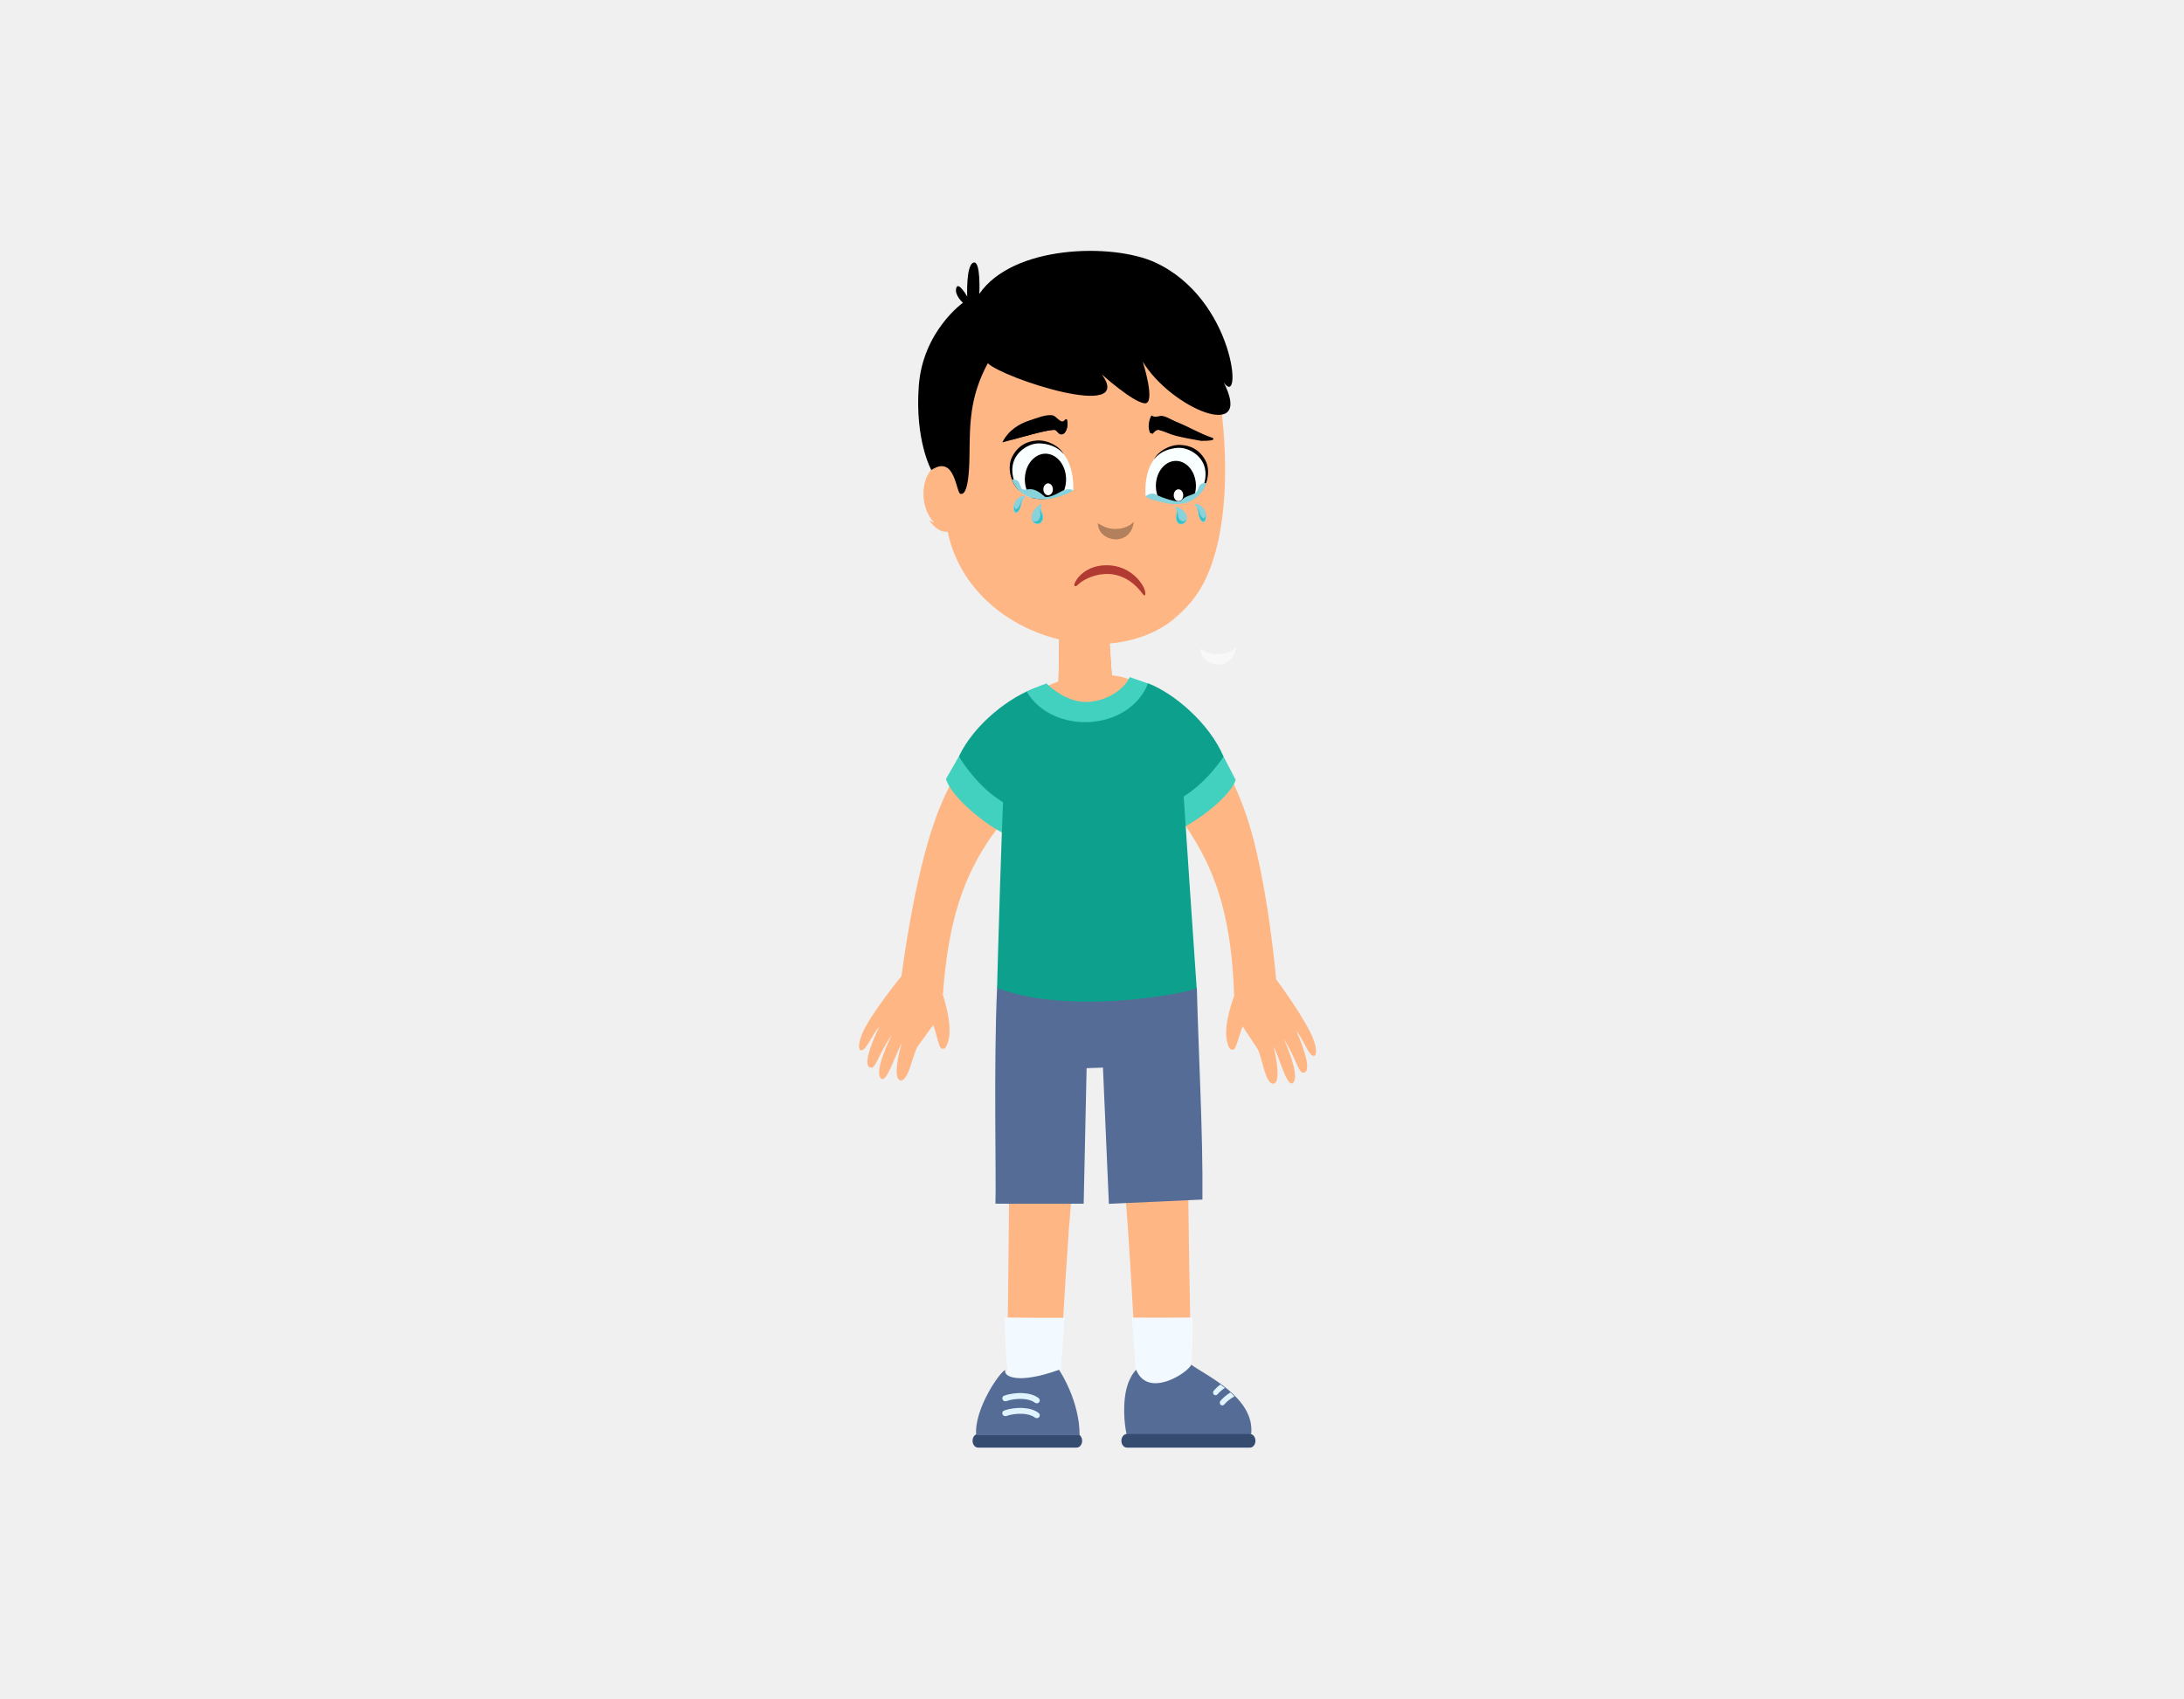
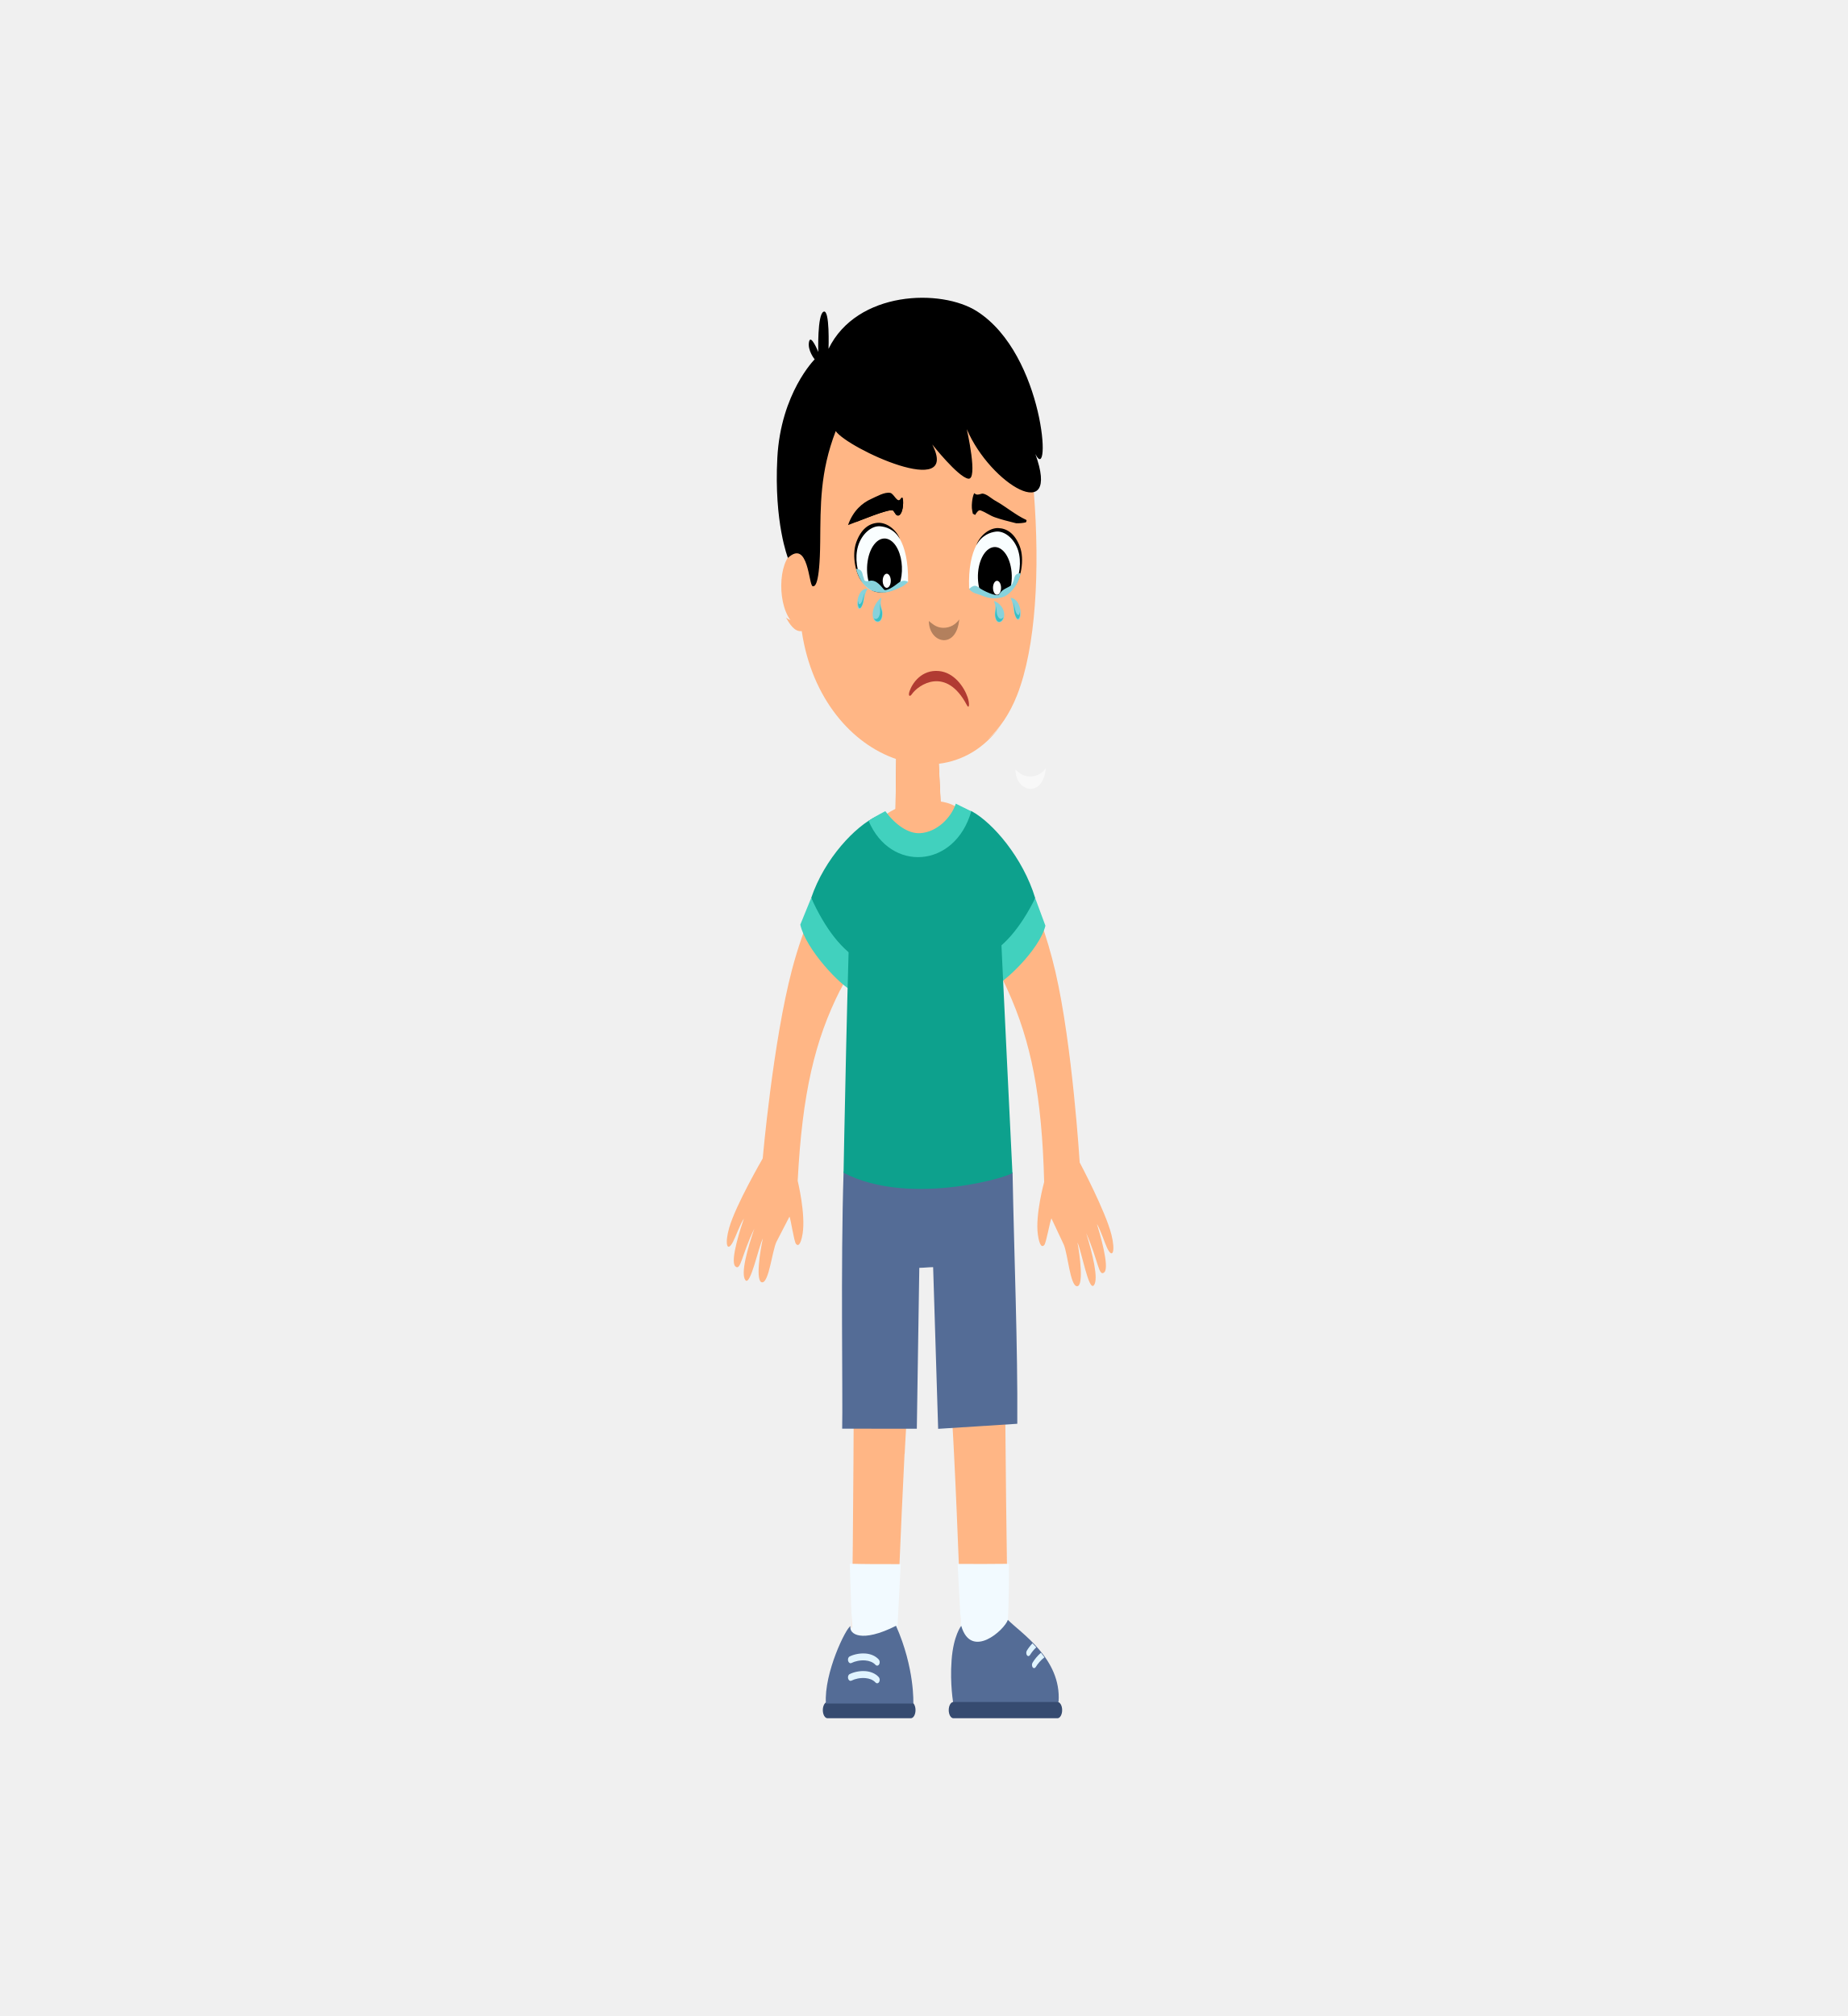
- <svg xmlns="http://www.w3.org/2000/svg" width="450" height="350" viewBox="0 0 450 350" fill="none">
-   <path opacity="0.14" fill-rule="evenodd" clip-rule="evenodd" d="M218.525 126.296L225.75 128.461L226.359 140.78L222.432 142.164L218.32 141.981L218.525 126.296Z" fill="#020202" />
-   <path fill-rule="evenodd" clip-rule="evenodd" d="M218.366 126.296L228.331 128.461L229.171 140.78L223.755 142.164L218.083 141.981L218.366 126.296Z" fill="#E8935A" />
-   <path fill-rule="evenodd" clip-rule="evenodd" d="M221.602 209.331C218.981 202.046 207.568 202.264 207.732 219.887C207.732 220.295 207.735 220.71 207.747 221.138C207.879 225.749 207.928 231.917 207.927 238.571C207.918 258.436 207.473 282.421 207.473 282.421C207.473 282.421 206.343 286.983 209.174 288.784C212.005 290.584 219.516 288.966 218.437 282.421C218.437 282.421 219.383 265.122 220.294 252.408C220.304 252.408 220.314 252.409 220.325 252.409C220.389 251.517 220.454 250.649 220.518 249.812C221.192 240.925 222.739 228.617 222.725 219.453C222.74 215.247 222.442 211.667 221.602 209.331Z" fill="#FFB685" />
-   <path fill-rule="evenodd" clip-rule="evenodd" d="M270.672 214.328C269.221 210.232 262.949 201.815 262.949 201.815C262.949 201.815 261.19 181.416 257.022 168.656C252.854 155.895 246.013 148.755 246.013 148.755C243.79 146.047 240.149 145.656 237.294 149.912C237.204 150.045 237.12 150.181 237.041 150.318C236.247 151.687 235.937 153.248 235.939 154.803C235.943 158.067 237.323 161.302 238.492 162.677C238.824 163.068 239.149 163.455 239.469 163.841C239.651 164.06 239.826 164.277 240.005 164.496C240.142 164.664 240.282 164.833 240.417 165.001C240.575 165.196 240.727 165.391 240.882 165.585C241.034 165.777 241.188 165.969 241.338 166.161C241.466 166.325 241.59 166.487 241.715 166.651C241.887 166.874 242.06 167.096 242.227 167.318C242.33 167.456 242.43 167.592 242.532 167.729C242.717 167.977 242.902 168.225 243.081 168.472C243.167 168.59 243.249 168.707 243.334 168.825C243.525 169.091 243.716 169.358 243.901 169.625C243.973 169.727 244.042 169.83 244.113 169.933C244.306 170.214 244.499 170.495 244.686 170.777C244.748 170.869 244.807 170.961 244.868 171.053C245.061 171.345 245.251 171.638 245.437 171.931C251.109 180.862 253.754 190.226 254.297 205.206C254.297 205.206 252.114 210.825 252.756 214.297C253.164 216.404 253.842 216.571 254.33 216.143C254.828 215.703 255.725 211.941 256.068 211.529L259.085 216.097C260.069 217.757 260.641 223.29 262.308 223.305C263.978 223.321 262.995 217.845 262.401 215.701C263.404 217.188 265.13 224.201 266.387 223.153C267.645 222.106 266.041 217.595 264.543 214.103C267.487 218.817 267.565 221.768 268.944 220.887C270.326 220.006 267.72 213.801 267.141 212.498C267.982 213.427 269.061 215.822 269.639 216.675C271.004 218.688 271.681 217.176 270.672 214.328Z" fill="#FFB685" />
-   <path fill-rule="evenodd" clip-rule="evenodd" d="M233.957 140.792C232.921 139.858 231.069 139.365 229.09 139.151L228.643 132.598C234.358 132.1 239.724 129.958 243.724 125.959C242.756 126.885 241.682 127.69 240.523 128.377C243.429 126.507 245.917 123.944 247.734 120.631C252.292 112.322 253.272 99.064 251.789 85.502C249.584 65.299 235.286 55.608 221.728 56.529C218.68 56.736 215.845 57.358 213.239 58.333C207.414 59.447 203.001 61.627 201.47 63.725C200.622 64.887 199.66 67.296 198.84 70.398C194.541 77.419 192.795 86.357 194.125 95.449C189.62 96.424 189.026 104.335 192.527 107.681C192.151 107.56 191.777 107.406 191.406 107.222C192.277 108.291 193.494 109.742 195.258 109.564C197.704 121.345 207.54 129.187 218.259 131.775L218.104 140.418C216.476 140.976 215.038 141.683 214.122 142.514C216.151 143.406 220.146 145.565 224.04 145.565C227.933 145.565 232.316 143.444 233.957 140.792Z" fill="#FFB685" />
-   <path fill-rule="evenodd" clip-rule="evenodd" d="M204.648 171.891C205.411 170.793 206.224 169.705 207.087 168.616C208.468 166.903 209.973 165.184 211.618 163.419C211.759 163.268 211.905 163.088 212.051 162.89C213.899 160.805 216.294 154.645 213.637 150.297C210.941 145.882 207.289 146.068 204.969 148.645C204.969 148.645 203.857 149.705 202.229 151.754C199.747 154.802 195.825 160.41 192.89 168.337C188.257 180.846 185.75 201.125 185.75 201.125C185.75 201.125 179.178 209.176 177.577 213.185C176.465 215.975 177.084 217.523 178.523 215.588C179.132 214.77 180.297 212.438 181.172 211.559C180.546 212.826 177.717 218.878 179.062 219.836C180.409 220.793 180.594 217.85 183.709 213.307C182.083 216.712 180.316 221.128 181.534 222.245C182.752 223.363 184.732 216.456 185.789 215.027C185.117 217.135 183.936 222.548 185.601 222.628C187.269 222.707 188.044 217.213 189.088 215.612L192.27 211.221C192.596 211.651 193.352 215.459 193.837 215.929C194.308 216.384 194.99 216.254 195.475 214.172C196.244 210.741 194.271 205.002 194.271 205.002C195.379 189.834 198.443 180.577 204.627 171.861C204.634 171.871 204.641 171.881 204.648 171.891Z" fill="#FFB685" />
-   <path fill-rule="evenodd" clip-rule="evenodd" d="M244.847 247.033C244.845 246.833 244.843 246.633 244.841 246.432C244.836 245.915 244.831 245.399 244.826 244.882C244.826 244.825 244.825 244.769 244.825 244.712C244.819 244.048 244.814 243.385 244.809 242.724C244.809 242.717 244.809 242.711 244.809 242.704C244.76 235.952 244.761 229.426 244.855 224.187C244.856 224.156 244.856 224.124 244.857 224.093C244.865 223.609 244.875 223.138 244.885 222.677C244.887 222.61 244.889 222.543 244.89 222.476C244.901 222.022 244.912 221.578 244.924 221.149C244.924 221.146 244.924 221.143 244.924 221.14C245.453 202.709 233.731 202.372 231.068 209.769C228.582 216.68 230.841 234.465 231.941 247.196C231.982 247.669 232.021 248.136 232.059 248.594C232.092 249.006 232.124 249.413 232.155 249.812C232.212 250.579 232.271 251.373 232.329 252.183C233.239 264.911 234.096 282.493 234.096 282.493L238.439 292.25L245.457 281.459C245.457 281.459 245.043 265.118 244.861 248.359C244.856 247.917 244.851 247.475 244.847 247.033Z" fill="#FFB685" />
-   <path fill-rule="evenodd" clip-rule="evenodd" d="M201.522 295.486H221.834C222.457 295.486 222.966 296.12 222.966 296.896C222.966 297.671 222.455 298.305 221.834 298.305H201.522C200.901 298.305 200.389 297.671 200.389 296.896C200.389 296.12 200.899 295.486 201.522 295.486Z" fill="#364B70" />
-   <path fill-rule="evenodd" clip-rule="evenodd" d="M207.767 287.828C207.445 287.944 207.083 287.787 206.957 287.477C206.833 287.166 206.993 286.818 207.315 286.701C208.298 286.345 209.807 286.093 211.244 286.185C212.418 286.26 213.567 286.564 214.409 287.214C214.68 287.424 214.726 287.806 214.509 288.064C214.295 288.322 213.898 288.362 213.626 288.151C213.009 287.674 212.111 287.447 211.176 287.388C209.915 287.306 208.61 287.521 207.767 287.828Z" fill="#E0F4FF" />
-   <path fill-rule="evenodd" clip-rule="evenodd" d="M207.478 282.492L206.948 271.48C210.043 271.551 215.153 271.562 219.367 271.55C218.897 277.958 218.573 282.433 218.573 282.433C219.652 288.979 211.692 291.756 208.861 289.957C206.031 288.156 206.892 283.005 207.478 282.492Z" fill="#F2FAFF" />
-   <path fill-rule="evenodd" clip-rule="evenodd" d="M245.457 281.4C245.457 281.4 245.779 277.243 245.701 271.495C241.775 271.528 237.028 271.539 233.224 271.512C233.686 277.819 234.028 282.442 234.028 282.442L238.437 292.25L245.457 281.4Z" fill="#F2FAFF" />
-   <path fill-rule="evenodd" clip-rule="evenodd" d="M207.127 282.317C206.062 282.59 200.643 290.427 201.14 295.75H222.427C222.427 295.75 222.823 289.666 218.222 282.258C209.763 285.306 206.714 283.675 207.127 282.317Z" fill="#546C96" />
-   <path fill-rule="evenodd" clip-rule="evenodd" d="M234.098 282.259C234.098 282.259 232.195 283.943 231.752 288.197C231.307 292.452 232.188 295.814 232.188 295.814L255.18 296.904L257.806 295.432C258.532 287.968 248.535 283.461 245.457 281.225C244.644 282.962 236.518 288.223 234.098 282.259Z" fill="#546C96" />
-   <path fill-rule="evenodd" clip-rule="evenodd" d="M254.364 287.726C254.09 287.455 253.805 287.192 253.515 286.935C252.68 287.451 251.943 288.099 251.47 288.662C251.271 288.898 251.285 289.26 251.499 289.468C251.715 289.675 252.05 289.65 252.25 289.414C252.716 288.857 253.496 288.2 254.364 287.726Z" fill="#E0F4FF" />
-   <path fill-rule="evenodd" clip-rule="evenodd" d="M252.379 285.992C252.073 285.754 251.764 285.522 251.454 285.299C250.902 285.709 250.424 286.16 250.083 286.566C249.883 286.805 249.897 287.165 250.111 287.373C250.325 287.58 250.662 287.555 250.862 287.319C251.217 286.892 251.756 286.409 252.379 285.992Z" fill="#E0F4FF" />
-   <path fill-rule="evenodd" clip-rule="evenodd" d="M232.188 295.486H257.545C258.169 295.486 258.677 296.12 258.677 296.896C258.677 297.671 258.166 298.305 257.545 298.305H232.188C231.566 298.305 231.055 297.671 231.055 296.896C231.056 296.12 231.564 295.486 232.188 295.486Z" fill="#364B70" />
-   <path fill-rule="evenodd" clip-rule="evenodd" d="M205.441 203.601C204.717 219.36 205.284 242.697 205.106 248.034L223.285 248.045L223.89 220.111C225.046 220.102 226.101 220.001 227.258 219.992L228.48 248.063L247.751 247.183C247.88 233.607 246.984 218.121 246.602 203.59C246.602 203.59 211.78 189.244 205.441 203.601Z" fill="#546C96" />
-   <path fill-rule="evenodd" clip-rule="evenodd" d="M252.123 155.931C250.342 160.139 243.612 165.191 238.652 166.813C231.384 159.627 226.292 144.196 235.109 142.084C235.952 141.883 235.764 140.492 236.706 140.86C241.815 142.862 249.122 148.9 252.123 155.931Z" fill="#0DA18D" />
-   <path fill-rule="evenodd" clip-rule="evenodd" d="M197.564 155.885C199.188 160.189 205.727 165.619 210.622 167.521C218.145 160.756 223.799 145.631 215.068 143.019C214.233 142.769 214.472 141.39 213.517 141.705C208.34 143.415 200.819 149.031 197.564 155.885Z" fill="#0DA18D" />
-   <path fill-rule="evenodd" clip-rule="evenodd" d="M252.123 155.931C248.656 160.911 244.247 164.842 239.148 166.269L241.551 171.452C244.37 170.819 253.164 164.885 254.605 160.717L252.123 155.931Z" fill="#41D1BE" />
-   <path fill-rule="evenodd" clip-rule="evenodd" d="M197.564 155.885C200.845 161.056 205.106 165.234 210.145 166.948L207.556 171.992C204.762 171.198 196.195 164.769 194.908 160.523L197.564 155.885Z" fill="#41D1BE" />
-   <path fill-rule="evenodd" clip-rule="evenodd" d="M205.441 203.601C205.441 203.601 206.513 162.168 207.282 154.354C207.964 147.439 210.807 143.389 215.216 141.405C219.136 146.724 229.707 146.873 233.088 139.951C238.792 140.917 242.666 144.265 243.24 153.838C243.947 165.613 246.563 203.558 246.563 203.558C247.731 203.921 221.968 209.769 205.441 203.601Z" fill="#0DA18D" />
-   <path fill-rule="evenodd" clip-rule="evenodd" d="M215.609 140.83C218.044 143.178 221.191 144.763 224.063 144.648C228.137 144.486 231.637 141.999 232.775 139.523L236.543 140.857C232.542 150.794 216.854 151.503 211.541 142.506C212.104 142.245 213.549 141.57 215.609 140.83Z" fill="#41D1BE" />
-   <path fill-rule="evenodd" clip-rule="evenodd" d="M197.912 101.771C198.445 101.853 199.647 101.7 199.755 94.053C199.846 87.773 199.667 81.989 203.535 74.842C206.439 77.844 233.996 86.912 227.043 77.167C227.043 77.167 233.284 82.786 235.792 83.104C238.299 83.422 235.453 74.514 235.453 74.514C241.297 84.187 258.466 91.298 252.153 78.822C256.094 84.467 254.445 61.591 237.964 54.058C229.218 50.063 208.699 50.455 201.78 60.562C201.78 60.562 202.138 53.612 200.575 54.111C199.013 54.612 199.288 61.108 199.288 61.108C199.288 61.108 197.447 57.868 197.031 59.35C196.614 60.833 198.406 62.384 198.406 62.384C198.406 62.384 190.155 68.246 189.314 79.478C188.472 90.711 191.892 96.86 191.892 96.86C196.892 93.544 196.949 101.622 197.912 101.771Z" fill="black" />
-   <path opacity="0.3" fill-rule="evenodd" clip-rule="evenodd" d="M233.615 107.527C232.951 112.848 226.245 111.735 226.213 107.811C226.962 108.238 227.846 108.869 229.317 108.978C230.582 109.075 232.399 108.799 233.615 107.527Z" fill="black" />
-   <path opacity="0.5" fill-rule="evenodd" clip-rule="evenodd" d="M254.708 133.34C254.044 138.661 247.338 137.548 247.306 133.623C248.056 134.05 248.939 134.681 250.411 134.791C251.676 134.888 253.493 134.612 254.708 133.34Z" fill="white" />
-   <path fill-rule="evenodd" clip-rule="evenodd" d="M221.517 119.994C222.173 118.616 224.444 116.216 228.67 116.499C232.351 116.745 234.777 119.229 235.656 121.054C236.192 122.165 236.052 123.201 235.466 122.411C230.385 115.535 223.584 118.951 222.111 120.486C221.553 121.064 221.117 120.831 221.517 119.994Z" fill="#B13B32" />
-   <path d="M221.157 101.015C221.157 101.015 220.176 101.562 218.755 102.045C216.988 102.681 214.525 103.228 212.43 102.54C211.581 102.286 210.794 101.829 210.13 101.092C205.725 96.181 210.651 90.853 214.371 91.081C217.805 91.298 221.28 93.971 221.157 101.015Z" fill="#F9FEFF" />
-   <path d="M208.544 94.132C209.705 91.871 211.558 90.903 213.699 90.769C215.889 90.637 218.31 91.948 219.173 93.583C217.737 91.822 215.637 91.449 214.351 91.37C212.304 91.238 209.847 92.671 208.958 94.852C208.169 96.792 208.63 99.418 210.247 101.216C208.483 100.108 207.334 96.487 208.544 94.132Z" fill="black" />
-   <path d="M218.755 102.045C216.988 102.681 214.524 103.228 212.43 102.539C212.163 102.222 211.949 101.866 211.755 101.472C210.56 98.953 211.234 95.711 213.257 94.224C215.27 92.736 217.877 93.576 219.072 96.092C219.992 98.014 219.808 100.379 218.755 102.045Z" fill="black" />
-   <path d="M216.808 100.207C217.085 100.789 216.931 101.542 216.463 101.884C215.994 102.229 215.391 102.036 215.114 101.454C214.837 100.871 214.992 100.12 215.46 99.775C215.929 99.432 216.532 99.624 216.808 100.207Z" fill="#FEFFFE" />
-   <path d="M246.972 101.817C246.614 102.249 246.205 102.589 245.766 102.845C243.732 104.117 241.045 103.799 239.011 103.225C237.284 102.759 236.016 102.122 236.016 102.122C235.689 95.128 239.062 92.353 242.475 92.023C246.165 91.655 251.212 96.78 246.972 101.817Z" fill="#F9FEFF" />
-   <path d="M248.351 94.84C247.134 92.634 245.263 91.737 243.131 91.68C240.951 91.623 238.583 93.011 237.771 94.668C239.149 92.867 241.224 92.422 242.5 92.299C244.531 92.097 247.015 93.436 247.961 95.57C248.8 97.47 248.417 100.096 246.862 101.941C248.585 100.779 249.622 97.137 248.351 94.84Z" fill="black" />
-   <path d="M245.766 102.845C243.732 104.118 241.044 103.8 239.011 103.228C238.683 102.706 238.438 102.095 238.295 101.409C237.723 98.662 239.041 95.863 241.249 95.138C243.456 94.427 245.704 96.066 246.277 98.813C246.583 100.252 246.368 101.688 245.766 102.845Z" fill="black" />
-   <path d="M243.766 101.743C243.903 102.394 243.59 103.059 243.066 103.228C242.543 103.4 242.008 103.01 241.872 102.356C241.735 101.706 242.048 101.042 242.572 100.871C243.095 100.702 243.629 101.092 243.766 101.743Z" fill="#FEFFFE" />
-   <path d="M219.046 89.425C219.826 89.044 220.086 87.537 219.898 86.586C219.834 86.263 219.513 86.372 219.367 86.556C218.605 87.527 217.747 85.709 216.828 85.572C215.455 85.369 213.464 86.209 212.119 86.641C210.088 87.289 207.778 88.625 206.529 91.159C209.426 90.404 216.806 88.166 217.519 88.65C217.816 88.852 218.09 89.331 218.4 89.445C218.641 89.532 218.856 89.517 219.046 89.425Z" fill="black" />
-   <path d="M219.95 87.127C219.797 87.589 219.575 88.002 219.273 88.22C219.041 88.389 218.761 88.285 218.529 88.208C217.654 87.915 217.192 87.296 216.177 87.584C214.316 88.116 212.48 88.829 210.687 89.641C209.875 90.009 209.024 90.337 208.184 90.707C211.581 89.765 216.918 88.243 217.519 88.65C217.818 88.849 218.09 89.331 218.4 89.445C218.642 89.532 218.858 89.517 219.046 89.425C219.69 89.112 219.973 88.029 219.95 87.127Z" fill="black" />
-   <path d="M238.785 88.608C239.961 88.898 241.108 89.519 242.304 89.813C243.866 90.193 245.432 90.483 247.01 90.759C247.167 90.786 247.325 90.813 247.484 90.843C248.262 90.858 249.037 90.821 249.809 90.692C249.922 90.672 250.116 90.319 249.938 90.262C247.243 89.38 244.992 87.944 242.333 86.906C241.5 86.581 239.941 85.535 239.048 85.719C238.293 85.878 237.838 85.999 237.282 85.615C236.958 85.977 236.802 86.698 236.732 87.157C236.676 87.53 236.664 87.882 236.692 88.215C236.741 88.531 236.825 88.854 236.929 89.181C237.113 89.268 237.303 89.33 237.492 89.4C237.857 88.97 238.316 88.491 238.785 88.608Z" fill="black" />
-   <path d="M208.519 98.774C210.201 98.801 209.973 99.758 210.271 100.169C210.57 100.58 210.162 101.08 211.838 100.831C213.513 100.58 214.791 101.984 215.288 102.354C215.787 102.723 217.704 101.833 218.76 101.216C219.944 100.524 221.017 100.952 221.157 101.015C220.124 101.827 219.189 102.02 217.797 102.431C215.959 102.976 214.535 102.981 212.912 102.675C211.719 102.45 210.427 101.641 209.714 100.819C208.831 99.801 208.468 98.773 208.519 98.774Z" fill="#87D2DB" />
-   <path d="M248.544 99.514C246.862 99.542 247.091 100.499 246.792 100.91C246.493 101.32 246.811 101.501 245.186 102.065C243.799 102.547 243.705 102.884 243.209 103.255C242.71 103.624 239.36 102.574 238.304 101.956C237.119 101.265 236.157 102.223 236.016 102.286C237.049 103.098 237.865 103.021 239.257 103.432C241.095 103.976 242.588 103.974 244.212 103.668C245.405 103.443 246.747 102.397 247.46 101.575C248.343 100.557 248.595 99.514 248.544 99.514Z" fill="#87D2DB" />
-   <path d="M242.077 104.334C242.077 104.334 244.048 104.766 244.502 106.274C244.957 107.783 243.111 108.739 242.484 107.501C241.855 106.261 242.922 105.895 242.077 104.334Z" fill="#87D2DB" />
-   <path d="M243.217 107.216C242.497 106.587 242.877 105.93 242.496 105.211C242.677 106.086 242.093 106.505 242.558 107.423C243.004 108.303 244.117 107.976 244.405 107.143C244.062 107.455 243.603 107.553 243.217 107.216Z" fill="#38BFC4" />
-   <path d="M246.103 103.8C246.103 103.8 247.499 103.712 248.28 105.258C249.062 106.804 248.196 108.4 247.392 107.204C246.589 106.007 247.149 105.293 246.103 103.8Z" fill="#87D2DB" />
-   <path d="M247.769 106.676C247.105 106.184 247.21 105.233 246.732 104.546C247.134 105.465 246.82 106.211 247.416 107.097C247.986 107.944 248.531 107.133 248.384 106.208C248.267 106.652 248.123 106.939 247.769 106.676Z" fill="#38BFC4" />
-   <path d="M211.273 102.235C211.273 102.235 210.005 101.971 209.172 103.379C208.34 104.788 209.007 106.455 209.833 105.39C210.659 104.324 210.202 103.556 211.273 102.235Z" fill="#87D2DB" />
-   <path d="M209.53 104.827C210.175 104.432 210.152 103.492 210.64 102.881C210.204 103.728 210.433 104.493 209.821 105.283C209.234 106.038 208.799 105.179 209.005 104.295C209.077 104.742 209.185 105.039 209.53 104.827Z" fill="#38BFC4" />
-   <path d="M214.64 103.732C214.64 103.732 212.703 104.787 212.54 106.478C212.375 108.169 214.462 108.577 214.859 107.111C215.254 105.641 214.086 105.598 214.64 103.732Z" fill="#87D2DB" />
-   <path d="M214.047 107.046C214.66 106.177 214.138 105.62 214.386 104.764C214.375 105.718 215.06 105.966 214.766 107.054C214.485 108.095 213.277 108.106 212.813 107.339C213.227 107.553 213.719 107.511 214.047 107.046Z" fill="#38BFC4" />
-   <path fill-rule="evenodd" clip-rule="evenodd" d="M207.366 288.714C207.044 288.83 206.68 288.673 206.556 288.362C206.431 288.052 206.592 287.703 206.912 287.587C207.896 287.231 209.404 286.979 210.844 287.071C212.016 287.147 213.166 287.45 214.007 288.1C214.278 288.31 214.323 288.691 214.108 288.95C213.892 289.208 213.498 289.247 213.225 289.038C212.607 288.56 211.711 288.335 210.774 288.274C209.513 288.194 208.207 288.407 207.366 288.714Z" fill="#E0F4FF" />
-   <path fill-rule="evenodd" clip-rule="evenodd" d="M207.366 291.777C207.044 291.892 206.68 291.736 206.556 291.424C206.431 291.114 206.592 290.766 206.912 290.65C207.896 290.293 209.404 290.041 210.844 290.133C212.016 290.21 213.166 290.513 214.007 291.162C214.278 291.372 214.323 291.753 214.108 292.012C213.892 292.271 213.498 292.31 213.225 292.1C212.607 291.623 211.711 291.397 210.774 291.337C209.513 291.256 208.207 291.47 207.366 291.777Z" fill="#E0F4FF" />
+ <svg xmlns="http://www.w3.org/2000/svg" width="220" height="240" viewBox="0 0 220 240" fill="none">
+   <path opacity="0.14" fill-rule="evenodd" clip-rule="evenodd" d="M106.835 86.603L110.367 88.088L110.665 96.535L108.745 97.484L106.734 97.359L106.835 86.603Z" fill="#020202" />
+   <path fill-rule="evenodd" clip-rule="evenodd" d="M106.757 86.603L111.628 88.088L112.039 96.535L109.391 97.484L106.618 97.359L106.757 86.603Z" fill="#E8935A" />
+   <path fill-rule="evenodd" clip-rule="evenodd" d="M108.339 143.541C107.057 138.546 101.478 138.695 101.558 150.78C101.558 151.06 101.559 151.344 101.565 151.638C101.63 154.799 101.654 159.029 101.653 163.592C101.649 177.213 101.431 193.66 101.431 193.66C101.431 193.66 100.879 196.788 102.263 198.023C103.647 199.258 107.319 198.148 106.791 193.66C106.791 193.66 107.254 181.798 107.699 173.08C107.704 173.08 107.709 173.081 107.714 173.081C107.746 172.469 107.777 171.874 107.809 171.3C108.138 165.206 108.895 156.766 108.888 150.482C108.895 147.598 108.749 145.143 108.339 143.541Z" fill="#FFB685" />
+   <path fill-rule="evenodd" clip-rule="evenodd" d="M132.328 146.968C131.619 144.159 128.553 138.387 128.553 138.387C128.553 138.387 127.693 124.399 125.655 115.65C123.617 106.899 120.273 102.003 120.273 102.003C119.186 100.146 117.406 99.878 116.01 102.797C115.966 102.888 115.925 102.981 115.886 103.075C115.498 104.014 115.347 105.084 115.348 106.151C115.35 108.389 116.024 110.607 116.596 111.55C116.758 111.818 116.917 112.083 117.073 112.348C117.162 112.498 117.248 112.647 117.335 112.797C117.402 112.912 117.471 113.028 117.537 113.144C117.614 113.277 117.688 113.411 117.764 113.544C117.839 113.676 117.914 113.807 117.987 113.939C118.05 114.051 118.11 114.162 118.171 114.275C118.256 114.428 118.34 114.58 118.422 114.732C118.472 114.827 118.521 114.92 118.571 115.014C118.661 115.184 118.752 115.354 118.839 115.524C118.881 115.605 118.921 115.685 118.963 115.766C119.056 115.948 119.15 116.131 119.24 116.314C119.275 116.384 119.309 116.455 119.344 116.525C119.438 116.718 119.533 116.911 119.624 117.104C119.654 117.167 119.683 117.23 119.713 117.293C119.807 117.494 119.9 117.695 119.991 117.895C122.764 124.02 124.057 130.441 124.323 140.713C124.323 140.713 123.255 144.566 123.569 146.946C123.769 148.391 124.1 148.506 124.339 148.212C124.582 147.911 125.021 145.331 125.189 145.048L126.663 148.181C127.145 149.319 127.424 153.113 128.239 153.123C129.056 153.134 128.575 149.379 128.285 147.909C128.775 148.929 129.619 153.738 130.233 153.019C130.848 152.301 130.064 149.208 129.332 146.813C130.771 150.046 130.809 152.069 131.483 151.465C132.159 150.861 130.885 146.606 130.602 145.713C131.013 146.35 131.541 147.992 131.823 148.577C132.491 149.957 132.822 148.921 132.328 146.968Z" fill="#FFB685" />
+   <path fill-rule="evenodd" clip-rule="evenodd" d="M114.379 96.543C113.872 95.903 112.967 95.565 111.999 95.418L111.781 90.924C114.575 90.583 117.198 89.114 119.154 86.372C118.681 87.007 118.155 87.559 117.589 88.03C119.01 86.748 120.226 84.99 121.114 82.718C123.343 77.021 123.822 67.93 123.097 58.63C122.019 44.776 115.029 38.131 108.4 38.762C106.91 38.905 105.524 39.331 104.25 40C101.402 40.764 99.245 42.259 98.496 43.697C98.082 44.494 97.611 46.146 97.21 48.273C95.109 53.088 94.255 59.216 94.905 65.451C92.703 66.12 92.413 71.544 94.124 73.838C93.94 73.755 93.757 73.65 93.576 73.524C94.002 74.257 94.597 75.252 95.459 75.13C96.655 83.208 101.464 88.585 106.704 90.36L106.628 96.287C105.833 96.669 105.13 97.154 104.682 97.724C105.674 98.336 107.627 99.816 109.53 99.816C111.434 99.816 113.577 98.362 114.379 96.543Z" fill="#FFB685" />
+   <path fill-rule="evenodd" clip-rule="evenodd" d="M100.05 117.868C100.423 117.115 100.82 116.369 101.242 115.622C101.917 114.448 102.653 113.269 103.457 112.059C103.526 111.955 103.598 111.832 103.669 111.696C104.573 110.266 105.743 106.042 104.444 103.061C103.126 100.033 101.341 100.161 100.207 101.928C100.207 101.928 99.663 102.655 98.867 104.06C97.654 106.15 95.736 109.995 94.301 115.431C92.036 124.009 90.811 137.914 90.811 137.914C90.811 137.914 87.598 143.435 86.815 146.184C86.271 148.097 86.574 149.159 87.278 147.832C87.575 147.271 88.145 145.672 88.573 145.069C88.267 145.938 86.883 150.088 87.541 150.745C88.2 151.401 88.29 149.383 89.813 146.268C89.018 148.603 88.154 151.631 88.75 152.397C89.345 153.163 90.313 148.427 90.83 147.447C90.501 148.893 89.924 152.604 90.738 152.659C91.553 152.713 91.932 148.946 92.443 147.848L93.998 144.837C94.158 145.132 94.527 147.743 94.764 148.066C94.995 148.378 95.328 148.288 95.565 146.861C95.941 144.508 94.977 140.573 94.977 140.573C95.518 130.172 97.016 123.824 100.04 117.848C100.043 117.854 100.046 117.861 100.05 117.868Z" fill="#FFB685" />
+   <path fill-rule="evenodd" clip-rule="evenodd" d="M119.703 169.394C119.702 169.257 119.701 169.12 119.7 168.982C119.697 168.627 119.695 168.274 119.692 167.919C119.692 167.88 119.692 167.842 119.692 167.803C119.689 167.347 119.686 166.893 119.684 166.439C119.684 166.435 119.684 166.43 119.684 166.426C119.66 161.796 119.66 157.321 119.706 153.728C119.707 153.707 119.707 153.685 119.707 153.664C119.711 153.332 119.716 153.009 119.721 152.693C119.722 152.647 119.723 152.601 119.724 152.555C119.729 152.244 119.734 151.939 119.74 151.645C119.74 151.643 119.74 151.641 119.74 151.639C119.999 139 114.268 138.769 112.966 143.842C111.751 148.581 112.855 160.776 113.393 169.506C113.413 169.83 113.432 170.15 113.451 170.464C113.467 170.747 113.482 171.026 113.498 171.3C113.525 171.826 113.554 172.37 113.583 172.925C114.027 181.653 114.446 193.71 114.446 193.71L116.57 200.4L120.001 193C120.001 193 119.798 181.795 119.709 170.303C119.707 170 119.704 169.697 119.703 169.394Z" fill="#FFB685" />
+   <path fill-rule="evenodd" clip-rule="evenodd" d="M98.523 202.619H108.453C108.758 202.619 109.006 203.054 109.006 203.586C109.006 204.117 108.757 204.552 108.453 204.552H98.523C98.219 204.552 97.969 204.117 97.969 203.586C97.969 203.054 98.218 202.619 98.523 202.619Z" fill="#364B70" />
+   <path fill-rule="evenodd" clip-rule="evenodd" d="M101.576 197.368C101.418 197.447 101.241 197.34 101.18 197.127C101.119 196.914 101.197 196.675 101.355 196.595C101.835 196.351 102.573 196.178 103.276 196.241C103.85 196.293 104.411 196.501 104.823 196.947C104.955 197.091 104.978 197.353 104.872 197.53C104.767 197.707 104.573 197.734 104.44 197.589C104.138 197.262 103.699 197.107 103.242 197.066C102.626 197.01 101.988 197.157 101.576 197.368Z" fill="#E0F4FF" />
+   <path fill-rule="evenodd" clip-rule="evenodd" d="M101.434 193.709L101.174 186.158C102.688 186.206 105.186 186.214 107.246 186.206C107.016 190.6 106.858 193.668 106.858 193.668C107.385 198.157 103.494 200.061 102.11 198.828C100.726 197.593 101.147 194.061 101.434 193.709Z" fill="#F2FAFF" />
+   <path fill-rule="evenodd" clip-rule="evenodd" d="M120.002 192.96C120.002 192.96 120.159 190.109 120.121 186.168C118.202 186.191 115.881 186.198 114.021 186.18C114.247 190.504 114.415 193.674 114.415 193.674L116.57 200.4L120.002 192.96Z" fill="#F2FAFF" />
+   <path fill-rule="evenodd" clip-rule="evenodd" d="M101.263 193.589C100.742 193.776 98.093 199.15 98.336 202.8H108.743C108.743 202.8 108.937 198.628 106.687 193.548C102.552 195.638 101.061 194.52 101.263 193.589Z" fill="#546C96" />
+   <path fill-rule="evenodd" clip-rule="evenodd" d="M114.449 193.549C114.449 193.549 113.518 194.704 113.302 197.621C113.084 200.538 113.515 202.844 113.515 202.844L124.755 203.591L126.039 202.582C126.394 197.464 121.507 194.373 120.002 192.84C119.604 194.031 115.632 197.639 114.449 193.549Z" fill="#546C96" />
+   <path fill-rule="evenodd" clip-rule="evenodd" d="M124.356 197.298C124.222 197.112 124.082 196.932 123.941 196.755C123.532 197.109 123.172 197.554 122.941 197.94C122.844 198.101 122.85 198.35 122.955 198.492C123.061 198.634 123.224 198.617 123.322 198.455C123.55 198.073 123.931 197.623 124.356 197.298Z" fill="#E0F4FF" />
+   <path fill-rule="evenodd" clip-rule="evenodd" d="M123.385 196.109C123.236 195.946 123.084 195.786 122.933 195.634C122.663 195.915 122.429 196.224 122.263 196.502C122.165 196.666 122.172 196.913 122.276 197.056C122.381 197.198 122.546 197.18 122.643 197.019C122.817 196.726 123.081 196.395 123.385 196.109Z" fill="#E0F4FF" />
+   <path fill-rule="evenodd" clip-rule="evenodd" d="M113.515 202.619H125.912C126.217 202.619 126.465 203.054 126.465 203.586C126.465 204.117 126.215 204.552 125.912 204.552H113.515C113.211 204.552 112.961 204.117 112.961 203.586C112.961 203.054 113.21 202.619 113.515 202.619Z" fill="#364B70" />
+   <path fill-rule="evenodd" clip-rule="evenodd" d="M100.438 139.612C100.084 150.418 100.361 166.421 100.274 170.08L109.161 170.088L109.457 150.933C110.022 150.927 110.538 150.858 111.104 150.852L111.701 170.1L121.123 169.497C121.186 160.188 120.748 149.569 120.561 139.604C120.561 139.604 103.537 129.767 100.438 139.612Z" fill="#546C96" />
+   <path fill-rule="evenodd" clip-rule="evenodd" d="M123.261 106.924C122.391 109.81 119.1 113.274 116.675 114.386C113.122 109.459 110.633 98.877 114.943 97.429C115.355 97.291 115.264 96.337 115.724 96.59C118.222 97.963 121.794 102.103 123.261 106.924Z" fill="#0DA18D" />
+   <path fill-rule="evenodd" clip-rule="evenodd" d="M96.586 106.893C97.38 109.844 100.577 113.567 102.97 114.872C106.648 110.233 109.412 99.861 105.143 98.07C104.735 97.899 104.852 96.953 104.385 97.169C101.854 98.342 98.177 102.193 96.586 106.893Z" fill="#0DA18D" />
+   <path fill-rule="evenodd" clip-rule="evenodd" d="M123.259 106.924C121.564 110.339 119.409 113.034 116.916 114.013L118.091 117.567C119.469 117.133 123.768 113.064 124.473 110.206L123.259 106.924Z" fill="#41D1BE" />
+   <path fill-rule="evenodd" clip-rule="evenodd" d="M96.587 106.893C98.191 110.438 100.274 113.303 102.737 114.479L101.472 117.937C100.106 117.393 95.917 112.984 95.288 110.073L96.587 106.893Z" fill="#41D1BE" />
+   <path fill-rule="evenodd" clip-rule="evenodd" d="M100.438 139.612C100.438 139.612 100.962 111.201 101.338 105.843C101.671 101.101 103.061 98.324 105.216 96.963C107.133 100.611 112.301 100.713 113.954 95.966C116.742 96.629 118.636 98.924 118.917 105.489C119.263 113.563 120.542 139.583 120.542 139.583C121.113 139.831 108.517 143.842 100.438 139.612Z" fill="#0DA18D" />
+   <path fill-rule="evenodd" clip-rule="evenodd" d="M105.409 96.569C106.599 98.179 108.138 99.266 109.542 99.187C111.534 99.076 113.245 97.371 113.801 95.673L115.643 96.588C113.687 103.402 106.017 103.888 103.42 97.719C103.695 97.54 104.402 97.077 105.409 96.569Z" fill="#41D1BE" />
+   <path fill-rule="evenodd" clip-rule="evenodd" d="M96.757 69.786C97.017 69.842 97.605 69.737 97.658 64.494C97.703 60.187 97.615 56.221 99.506 51.32C100.926 53.378 114.398 59.597 110.999 52.914C110.999 52.914 114.05 56.768 115.276 56.985C116.502 57.203 115.11 51.095 115.11 51.095C117.967 57.728 126.361 62.605 123.275 54.05C125.202 57.92 124.395 42.234 116.338 37.069C112.062 34.329 102.031 34.597 98.648 41.528C98.648 41.528 98.823 36.762 98.059 37.105C97.295 37.448 97.43 41.903 97.43 41.903C97.43 41.903 96.53 39.681 96.326 40.697C96.122 41.714 96.999 42.777 96.999 42.777C96.999 42.777 92.965 46.797 92.553 54.499C92.142 62.202 93.814 66.418 93.814 66.418C96.258 64.144 96.286 69.684 96.757 69.786Z" fill="black" />
+   <path opacity="0.3" fill-rule="evenodd" clip-rule="evenodd" d="M114.212 73.733C113.887 77.382 110.608 76.618 110.593 73.928C110.959 74.221 111.391 74.653 112.11 74.728C112.729 74.794 113.617 74.605 114.212 73.733Z" fill="black" />
+   <path opacity="0.5" fill-rule="evenodd" clip-rule="evenodd" d="M124.524 91.433C124.199 95.082 120.921 94.319 120.905 91.627C121.272 91.92 121.704 92.353 122.423 92.428C123.042 92.495 123.93 92.305 124.524 91.433Z" fill="white" />
+   <path fill-rule="evenodd" clip-rule="evenodd" d="M108.298 82.281C108.618 81.337 109.729 79.691 111.795 79.885C113.594 80.054 114.78 81.757 115.21 83.008C115.472 83.77 115.404 84.481 115.117 83.939C112.633 79.224 109.308 81.566 108.588 82.619C108.315 83.015 108.102 82.855 108.298 82.281Z" fill="#B13B32" />
+   <path d="M108.121 69.267C108.121 69.267 107.641 69.642 106.947 69.974C106.083 70.41 104.879 70.785 103.854 70.313C103.439 70.139 103.055 69.826 102.73 69.32C100.576 65.953 102.985 62.299 104.803 62.456C106.482 62.604 108.181 64.437 108.121 69.267Z" fill="#F9FEFF" />
+   <path d="M101.954 64.548C102.522 62.998 103.428 62.333 104.475 62.241C105.545 62.151 106.729 63.05 107.151 64.171C106.449 62.964 105.422 62.708 104.793 62.653C103.793 62.563 102.591 63.546 102.157 65.041C101.771 66.372 101.996 68.172 102.787 69.405C101.925 68.645 101.363 66.162 101.954 64.548Z" fill="black" />
+   <path d="M106.947 69.974C106.083 70.41 104.878 70.785 103.854 70.312C103.724 70.095 103.619 69.851 103.524 69.581C102.94 67.853 103.27 65.631 104.259 64.61C105.243 63.59 106.517 64.166 107.102 65.891C107.551 67.21 107.461 68.831 106.947 69.974Z" fill="black" />
+   <path d="M105.995 68.713C106.13 69.112 106.055 69.629 105.826 69.863C105.597 70.1 105.302 69.968 105.167 69.569C105.031 69.169 105.107 68.654 105.336 68.417C105.565 68.182 105.86 68.313 105.995 68.713Z" fill="#FEFFFE" />
+   <path d="M120.742 69.817C120.567 70.114 120.367 70.347 120.152 70.522C119.158 71.394 117.844 71.176 116.85 70.783C116.006 70.463 115.386 70.026 115.386 70.026C115.226 65.23 116.875 63.328 118.543 63.101C120.347 62.849 122.815 66.363 120.742 69.817Z" fill="#F9FEFF" />
+   <path d="M121.416 65.033C120.821 63.52 119.906 62.905 118.864 62.866C117.798 62.827 116.64 63.779 116.243 64.915C116.917 63.68 117.931 63.375 118.555 63.29C119.548 63.152 120.762 64.07 121.225 65.533C121.635 66.836 121.448 68.637 120.688 69.902C121.53 69.106 122.037 66.608 121.416 65.033Z" fill="black" />
+   <path d="M120.152 70.522C119.158 71.395 117.844 71.177 116.85 70.785C116.69 70.427 116.57 70.008 116.5 69.538C116.22 67.654 116.865 65.735 117.944 65.237C119.023 64.75 120.122 65.874 120.402 67.758C120.552 68.744 120.447 69.729 120.152 70.522Z" fill="black" />
+   <path d="M119.174 69.767C119.241 70.213 119.088 70.669 118.832 70.785C118.576 70.903 118.315 70.635 118.248 70.187C118.181 69.741 118.334 69.286 118.59 69.169C118.846 69.053 119.107 69.32 119.174 69.767Z" fill="#FEFFFE" />
+   <path d="M107.089 61.32C107.47 61.059 107.598 60.026 107.506 59.373C107.474 59.152 107.317 59.227 107.246 59.353C106.874 60.019 106.454 58.772 106.005 58.678C105.334 58.539 104.36 59.114 103.703 59.411C102.71 59.855 101.58 60.772 100.97 62.509C102.386 61.991 105.994 60.457 106.343 60.789C106.488 60.927 106.622 61.255 106.773 61.333C106.891 61.393 106.996 61.383 107.089 61.32Z" fill="black" />
+   <path d="M107.532 59.744C107.457 60.061 107.348 60.344 107.201 60.494C107.087 60.61 106.95 60.538 106.837 60.485C106.409 60.284 106.183 59.86 105.687 60.058C104.777 60.422 103.88 60.911 103.003 61.468C102.606 61.72 102.19 61.945 101.779 62.199C103.44 61.553 106.049 60.509 106.343 60.789C106.489 60.925 106.622 61.255 106.774 61.334C106.892 61.393 106.998 61.383 107.09 61.32C107.404 61.105 107.543 60.363 107.532 59.744Z" fill="black" />
+   <path d="M116.739 60.76C117.314 60.959 117.875 61.385 118.46 61.586C119.223 61.846 119.989 62.046 120.76 62.235C120.837 62.253 120.914 62.272 120.992 62.292C121.373 62.303 121.751 62.277 122.129 62.188C122.184 62.175 122.279 61.933 122.192 61.894C120.874 61.289 119.774 60.305 118.474 59.593C118.067 59.37 117.304 58.653 116.868 58.779C116.499 58.888 116.276 58.971 116.005 58.707C115.846 58.956 115.77 59.45 115.736 59.765C115.708 60.02 115.702 60.262 115.716 60.49C115.74 60.707 115.781 60.928 115.832 61.153C115.922 61.212 116.015 61.255 116.107 61.303C116.286 61.008 116.51 60.679 116.739 60.76Z" fill="black" />
+   <path d="M101.942 67.731C102.764 67.749 102.653 68.406 102.798 68.687C102.944 68.969 102.745 69.312 103.564 69.141C104.383 68.969 105.008 69.932 105.251 70.186C105.495 70.439 106.432 69.829 106.948 69.405C107.527 68.931 108.052 69.224 108.12 69.268C107.615 69.824 107.158 69.957 106.478 70.239C105.579 70.612 104.883 70.616 104.089 70.406C103.506 70.252 102.875 69.697 102.526 69.133C102.094 68.435 101.917 67.73 101.942 67.731Z" fill="#87D2DB" />
+   <path d="M121.511 68.238C120.688 68.257 120.8 68.914 120.654 69.195C120.508 69.477 120.663 69.601 119.869 69.987C119.191 70.318 119.145 70.549 118.902 70.803C118.658 71.056 117.021 70.337 116.504 69.913C115.925 69.439 115.455 70.096 115.386 70.139C115.891 70.696 116.29 70.643 116.97 70.925C117.869 71.298 118.599 71.296 119.393 71.087C119.976 70.932 120.632 70.215 120.981 69.651C121.412 68.953 121.535 68.238 121.511 68.238Z" fill="#87D2DB" />
+   <path d="M118.349 71.543C118.349 71.543 119.312 71.84 119.534 72.874C119.757 73.908 118.854 74.564 118.548 73.715C118.24 72.865 118.762 72.614 118.349 71.543Z" fill="#87D2DB" />
+   <path d="M118.905 73.52C118.553 73.088 118.739 72.638 118.553 72.145C118.641 72.745 118.356 73.032 118.583 73.662C118.801 74.265 119.345 74.041 119.486 73.47C119.319 73.683 119.094 73.751 118.905 73.52Z" fill="#38BFC4" />
+   <path d="M120.317 71.177C120.317 71.177 121 71.117 121.382 72.177C121.764 73.237 121.341 74.331 120.948 73.511C120.555 72.691 120.829 72.201 120.317 71.177Z" fill="#87D2DB" />
+   <path d="M121.131 73.149C120.806 72.812 120.858 72.16 120.624 71.689C120.821 72.319 120.667 72.83 120.958 73.438C121.237 74.019 121.504 73.463 121.432 72.828C121.374 73.133 121.304 73.329 121.131 73.149Z" fill="#38BFC4" />
+   <path d="M103.288 70.104C103.288 70.104 102.668 69.923 102.261 70.888C101.854 71.855 102.18 72.998 102.584 72.267C102.988 71.537 102.765 71.01 103.288 70.104Z" fill="#87D2DB" />
+   <path d="M102.436 71.881C102.752 71.611 102.74 70.966 102.979 70.547C102.766 71.128 102.878 71.652 102.579 72.194C102.292 72.712 102.079 72.123 102.18 71.517C102.215 71.823 102.268 72.027 102.436 71.881Z" fill="#38BFC4" />
+   <path d="M104.935 71.13C104.935 71.13 103.989 71.854 103.909 73.013C103.828 74.173 104.848 74.453 105.043 73.448C105.236 72.439 104.665 72.41 104.935 71.13Z" fill="#87D2DB" />
+   <path d="M104.644 73.403C104.944 72.807 104.689 72.425 104.81 71.838C104.805 72.492 105.14 72.662 104.996 73.408C104.858 74.122 104.268 74.13 104.041 73.604C104.243 73.751 104.484 73.722 104.644 73.403Z" fill="#38BFC4" />
+   <path fill-rule="evenodd" clip-rule="evenodd" d="M101.379 197.975C101.221 198.055 101.043 197.947 100.983 197.734C100.922 197.521 101 197.282 101.157 197.202C101.638 196.958 102.375 196.786 103.079 196.849C103.652 196.901 104.214 197.109 104.625 197.554C104.758 197.698 104.78 197.96 104.675 198.137C104.569 198.314 104.377 198.341 104.243 198.197C103.941 197.87 103.503 197.715 103.045 197.674C102.428 197.619 101.79 197.765 101.379 197.975Z" fill="#E0F4FF" />
+   <path fill-rule="evenodd" clip-rule="evenodd" d="M101.379 200.076C101.221 200.155 101.043 200.048 100.983 199.834C100.922 199.621 101 199.382 101.157 199.303C101.638 199.058 102.375 198.885 103.079 198.948C103.652 199.001 104.214 199.209 104.625 199.654C104.758 199.798 104.78 200.059 104.675 200.237C104.569 200.414 104.377 200.441 104.243 200.297C103.941 199.97 103.503 199.815 103.045 199.774C102.428 199.718 101.79 199.865 101.379 200.076Z" fill="#E0F4FF" />
</svg>
